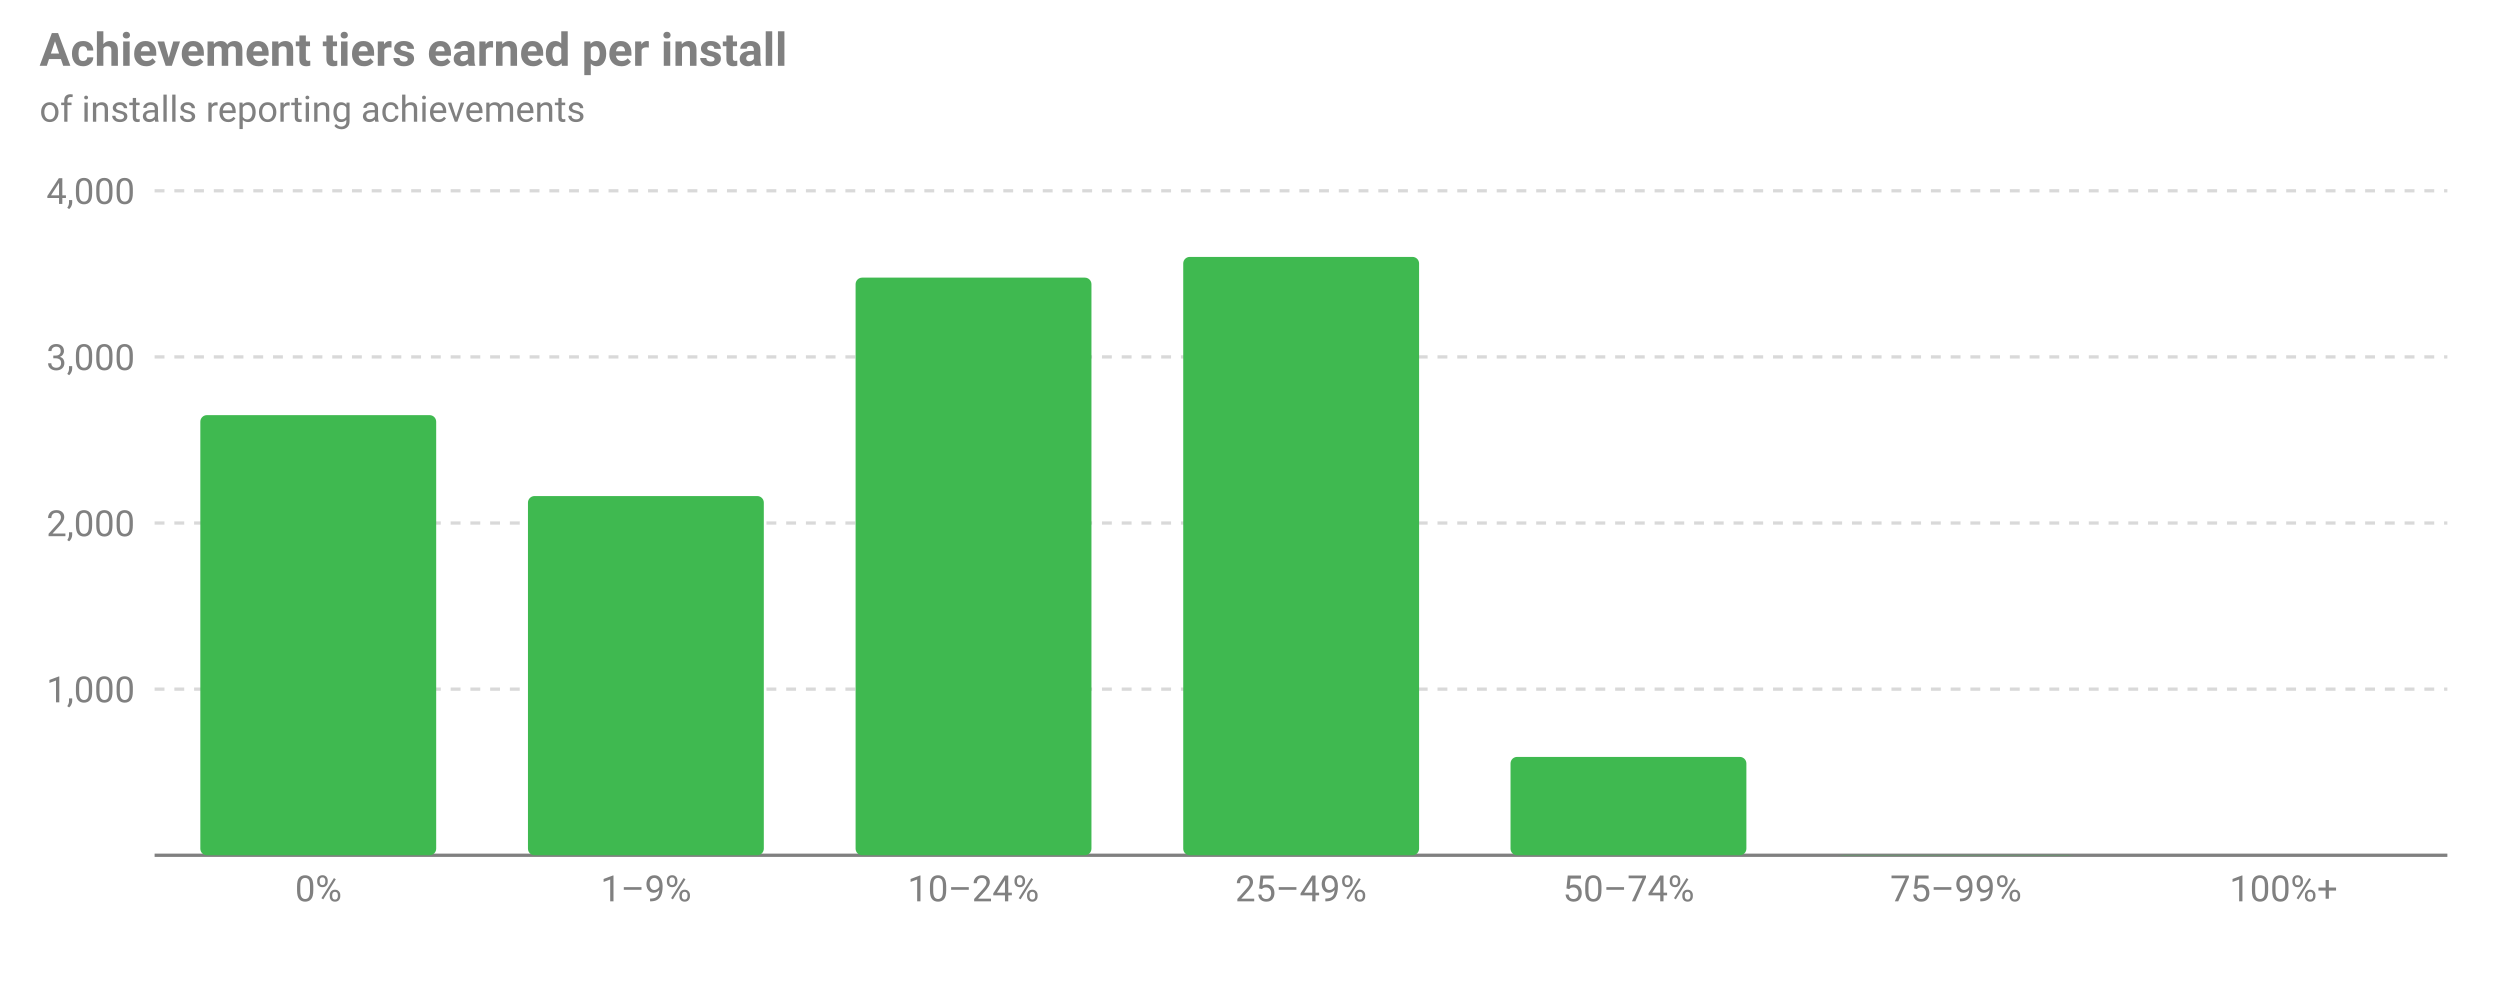
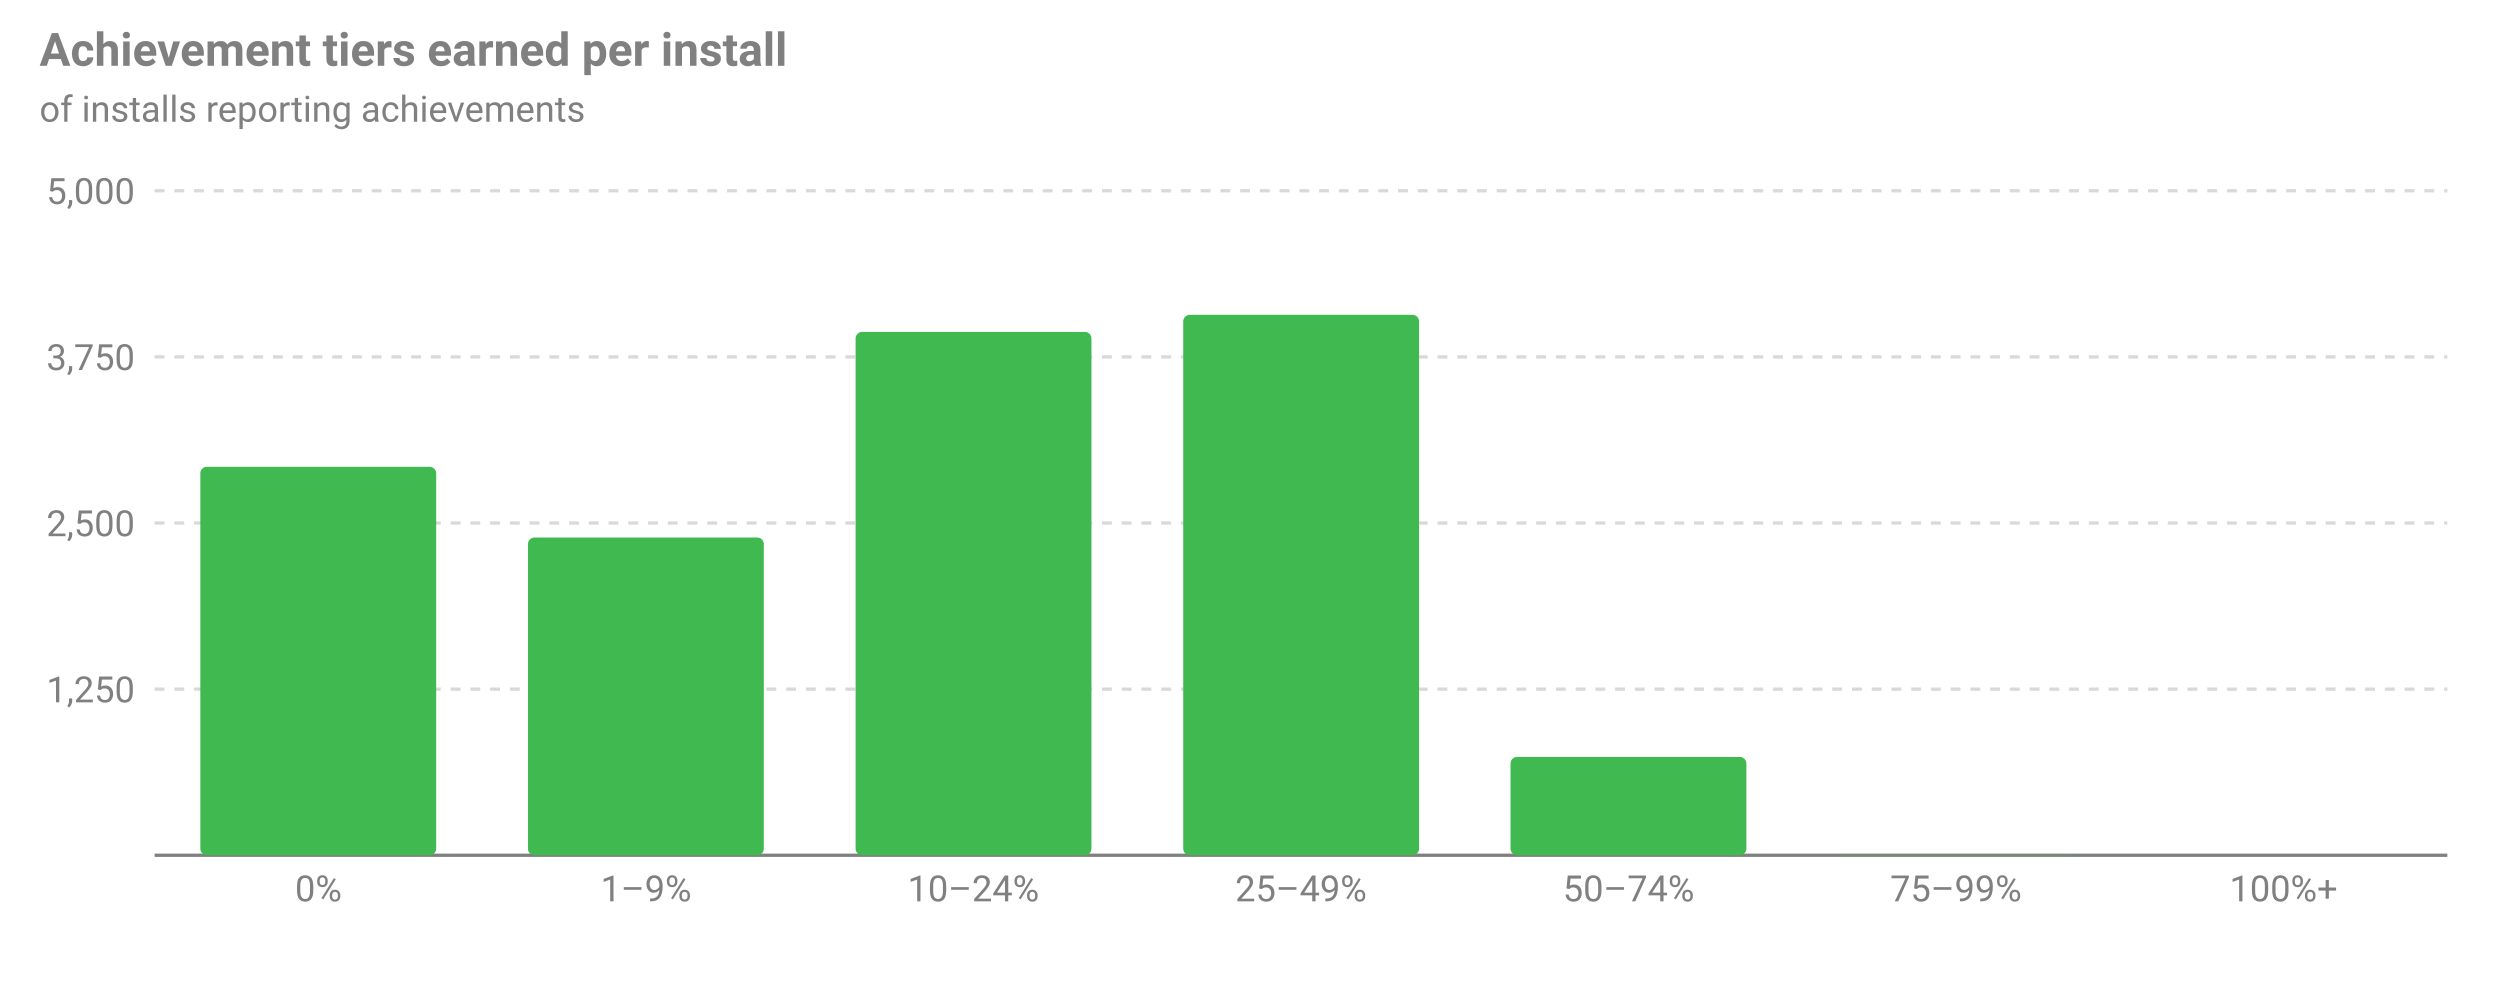
<svg xmlns="http://www.w3.org/2000/svg" width="760" height="300" viewBox="0 0 760 300" role="img" aria-label="Achievement tiers earned per install">
  <style>
  text{font-family:-apple-system,BlinkMacSystemFont,'Segoe UI',Roboto,Helvetica,Arial,sans-serif}
  .grid{stroke:#808080;stroke-opacity:.3;stroke-width:1}
  .axis{stroke:#808080;stroke-width:1}
  .lbl{fill:#808080;font-size:12px}
  .val{fill:#808080;font-size:12px;font-weight:600}
  .title{fill:#808080;font-size:14px;font-weight:700}
  .sub{fill:#808080;font-size:11px}
  .gap{fill:#808080;opacity:.12}
  .gaplbl{fill:#808080;font-size:10px;opacity:.85}
+   .mark{stroke:#808080;stroke-opacity:.7;stroke-width:1;stroke-dasharray:2 3}
+   .markbg{fill:#808080;fill-opacity:.22}
+   .marklbl{fill:#808080;font-size:9.5px;font-weight:600}
  .ico{fill:#808080}
  .t1{fill:#e3b341}
  .t2{fill:#d29922}
  .t3{fill:#b7860b}
  .t4{fill:#946f0f}
</style>
  <text x="12" y="20" class="title">Achievement tiers earned per install</text>
  <text x="12" y="37" class="sub">of installs reporting achievements</text>
  <line x1="47" y1="260" x2="744" y2="260" class="axis" />
  <line x1="47" y1="209.5" x2="744" y2="209.5" class="grid" stroke-dasharray="3 3" />
-   <text x="41" y="213.5" class="sub" text-anchor="end">1,000</text>
+   <text x="41" y="213.5" class="sub" text-anchor="end">1,250</text>
  <line x1="47" y1="159.0" x2="744" y2="159.0" class="grid" stroke-dasharray="3 3" />
-   <text x="41" y="163.0" class="sub" text-anchor="end">2,000</text>
+   <text x="41" y="163.0" class="sub" text-anchor="end">2,500</text>
  <line x1="47" y1="108.5" x2="744" y2="108.5" class="grid" stroke-dasharray="3 3" />
-   <text x="41" y="112.5" class="sub" text-anchor="end">3,000</text>
+   <text x="41" y="112.5" class="sub" text-anchor="end">3,750</text>
  <line x1="47" y1="58.0" x2="744" y2="58.0" class="grid" stroke-dasharray="3 3" />
-   <text x="41" y="62.0" class="sub" text-anchor="end">4,000</text>
-   <rect x="60.9" y="126.2" width="71.7" height="133.8" rx="2" fill="#3fb950" data-tip="0%: 21% (2,649)" />
+   <text x="41" y="62.0" class="sub" text-anchor="end">5,000</text>
+   <rect x="60.9" y="141.9" width="71.7" height="118.1" rx="2" fill="#3fb950" data-tip="0%: 21% (2,923)" />
  <text x="96.8" y="274" class="sub" text-anchor="middle">0%</text>
-   <rect x="160.5" y="150.8" width="71.7" height="109.2" rx="2" fill="#3fb950" data-tip="1–9%: 17% (2,162)" />
+   <rect x="160.5" y="163.4" width="71.7" height="96.6" rx="2" fill="#3fb950" data-tip="1–9%: 17% (2,390)" />
  <text x="196.4" y="274" class="sub" text-anchor="middle">1–9%</text>
-   <rect x="260.1" y="84.4" width="71.7" height="175.6" rx="2" fill="#3fb950" data-tip="10–24%: 28% (3,477)" />
+   <rect x="260.1" y="100.9" width="71.7" height="159.1" rx="2" fill="#3fb950" data-tip="10–24%: 28% (3,939)" />
  <text x="295.9" y="274" class="sub" text-anchor="middle">10–24%</text>
-   <rect x="359.7" y="78.1" width="71.7" height="181.9" rx="2" fill="#3fb950" data-tip="25–49%: 29% (3,601)" />
+   <rect x="359.7" y="95.7" width="71.7" height="164.3" rx="2" fill="#3fb950" data-tip="25–49%: 29% (4,066)" />
  <text x="395.5" y="274" class="sub" text-anchor="middle">25–49%</text>
-   <rect x="459.2" y="230.1" width="71.7" height="29.9" rx="2" fill="#3fb950" data-tip="50–74%: 5% (592)" />
+   <rect x="459.2" y="230.1" width="71.7" height="29.9" rx="2" fill="#3fb950" data-tip="50–74%: 5% (741)" />
  <text x="495.1" y="274" class="sub" text-anchor="middle">50–74%</text>
  <rect x="558.8" y="259.9" width="71.7" height="0.1" rx="2" fill="#3fb950" data-tip="75–99%: &lt;1% (2)" />
  <text x="594.6" y="274" class="sub" text-anchor="middle">75–99%</text>
  <rect x="658.4" y="260.0" width="71.7" height="0.0" rx="2" fill="#3fb950" data-tip="100%+: 0% (0)" />
  <text x="694.2" y="274" class="sub" text-anchor="middle">100%+</text>
</svg>
